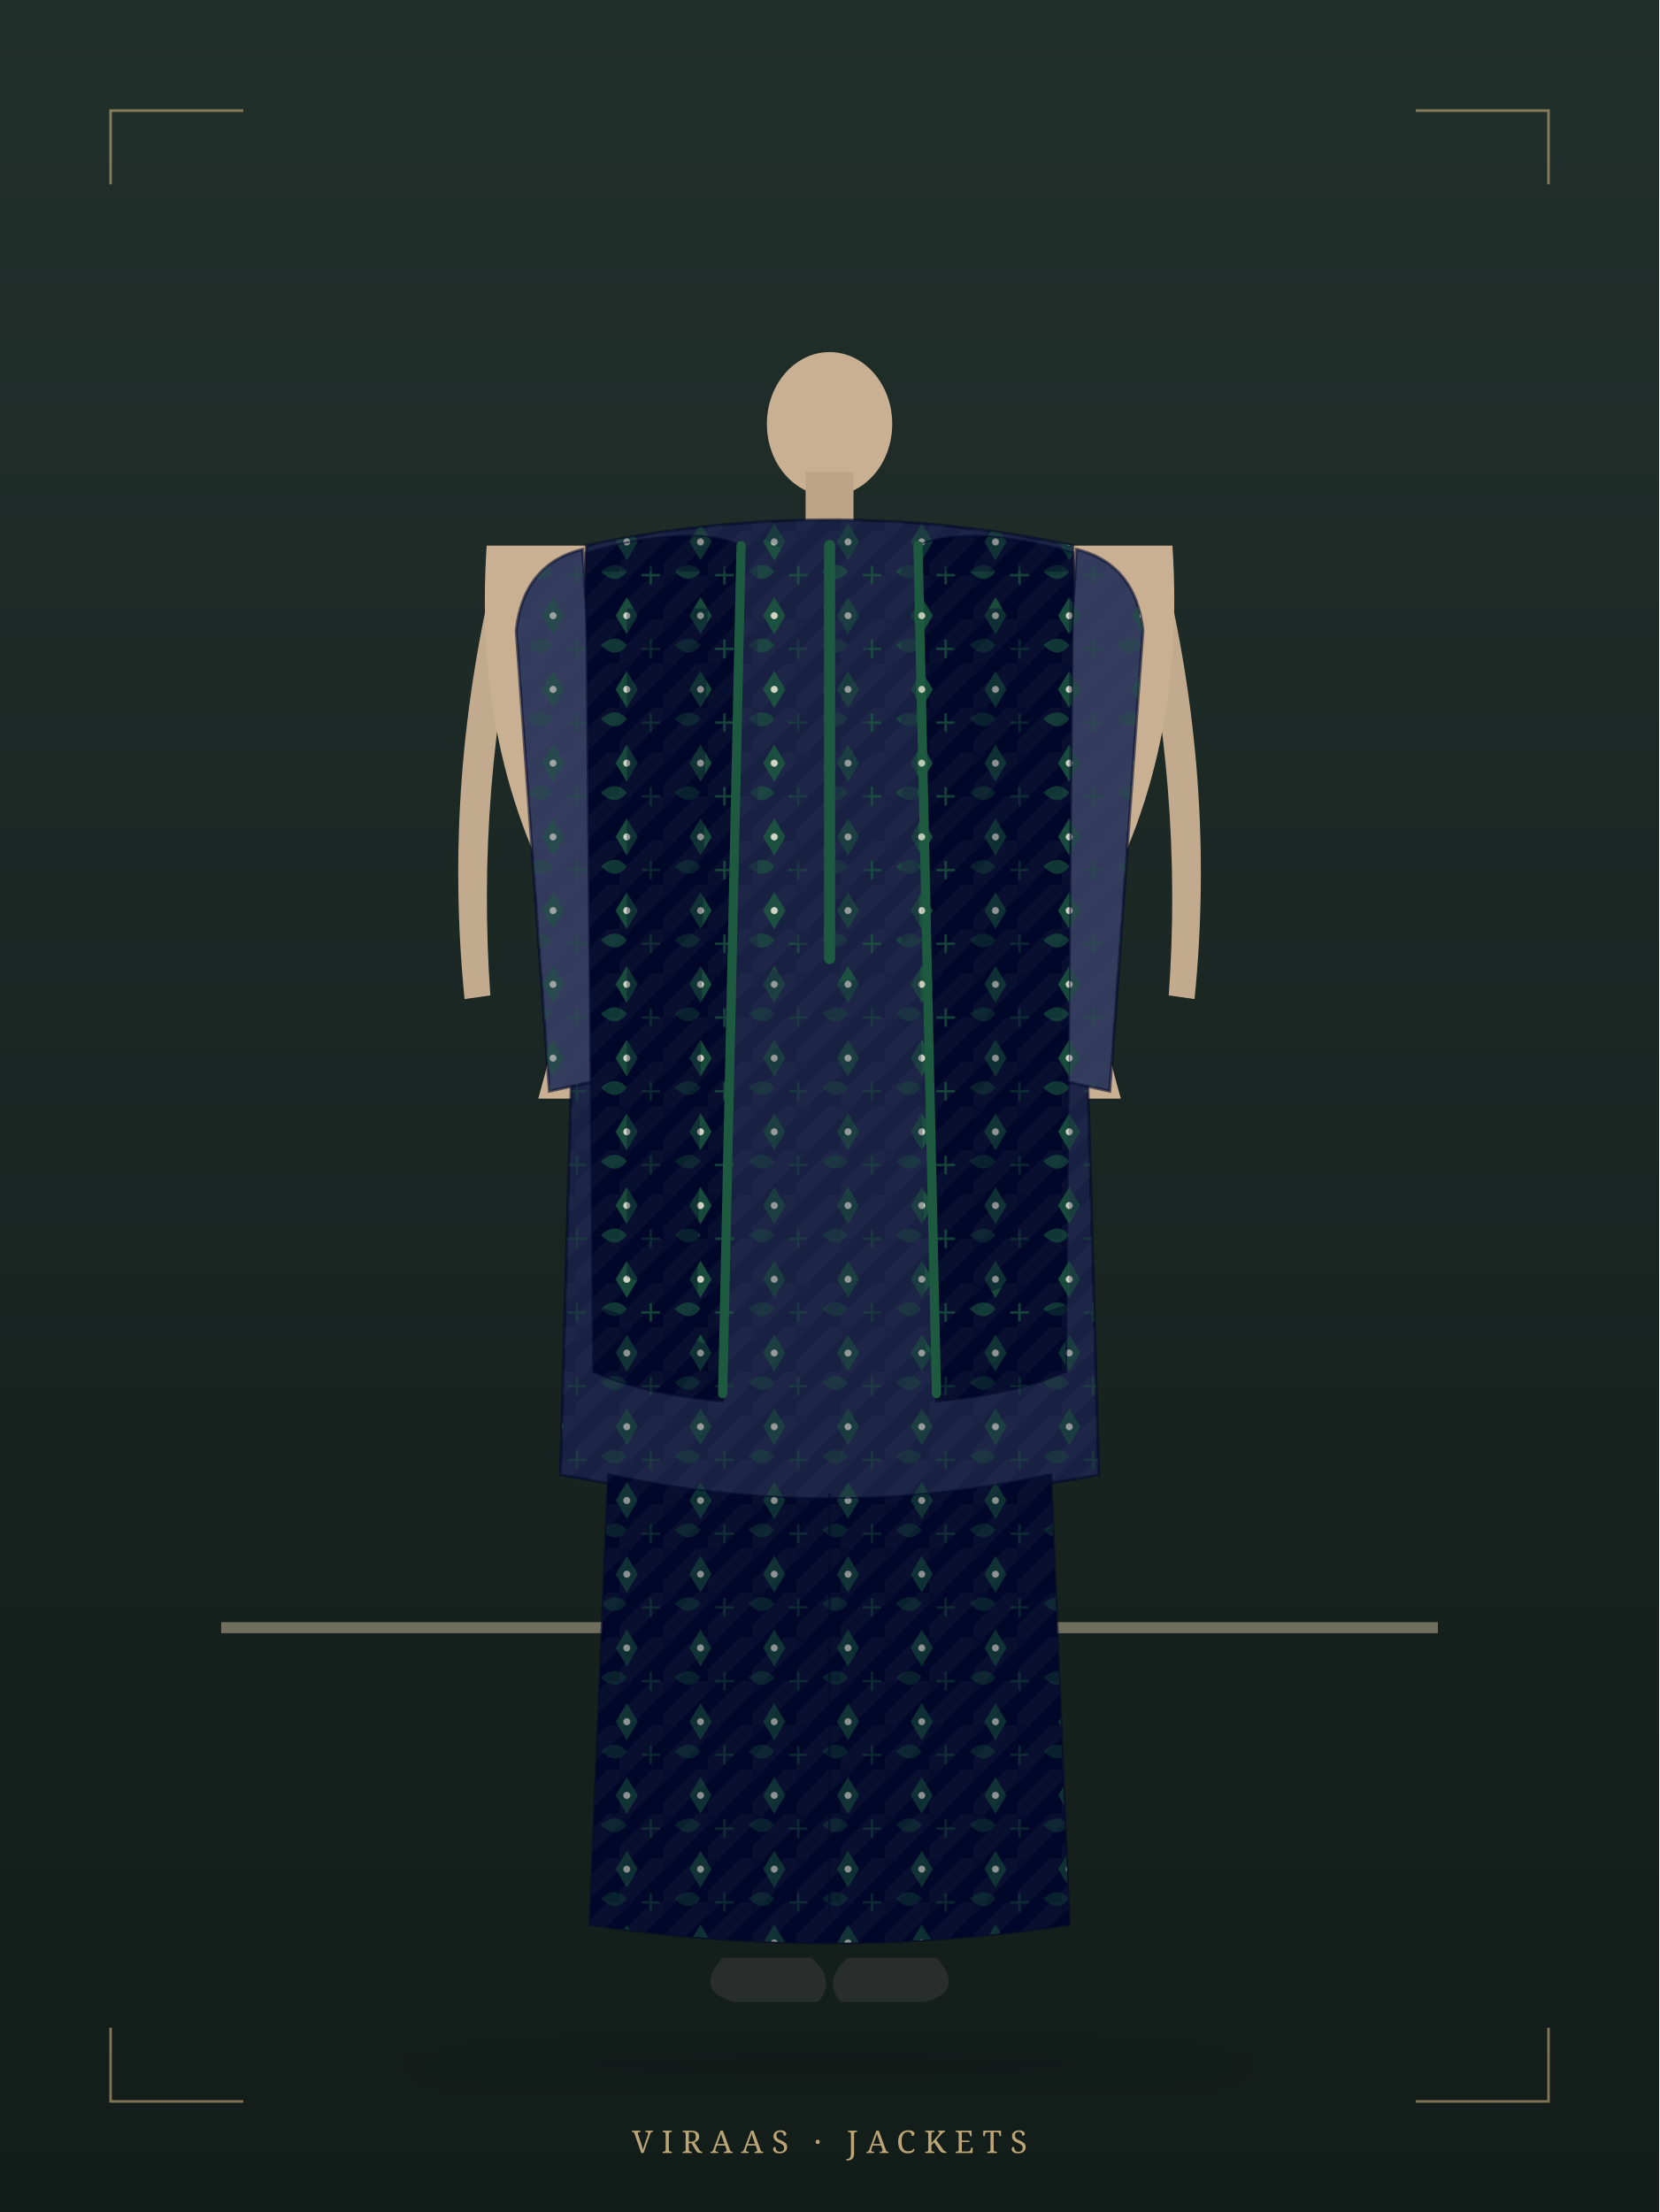
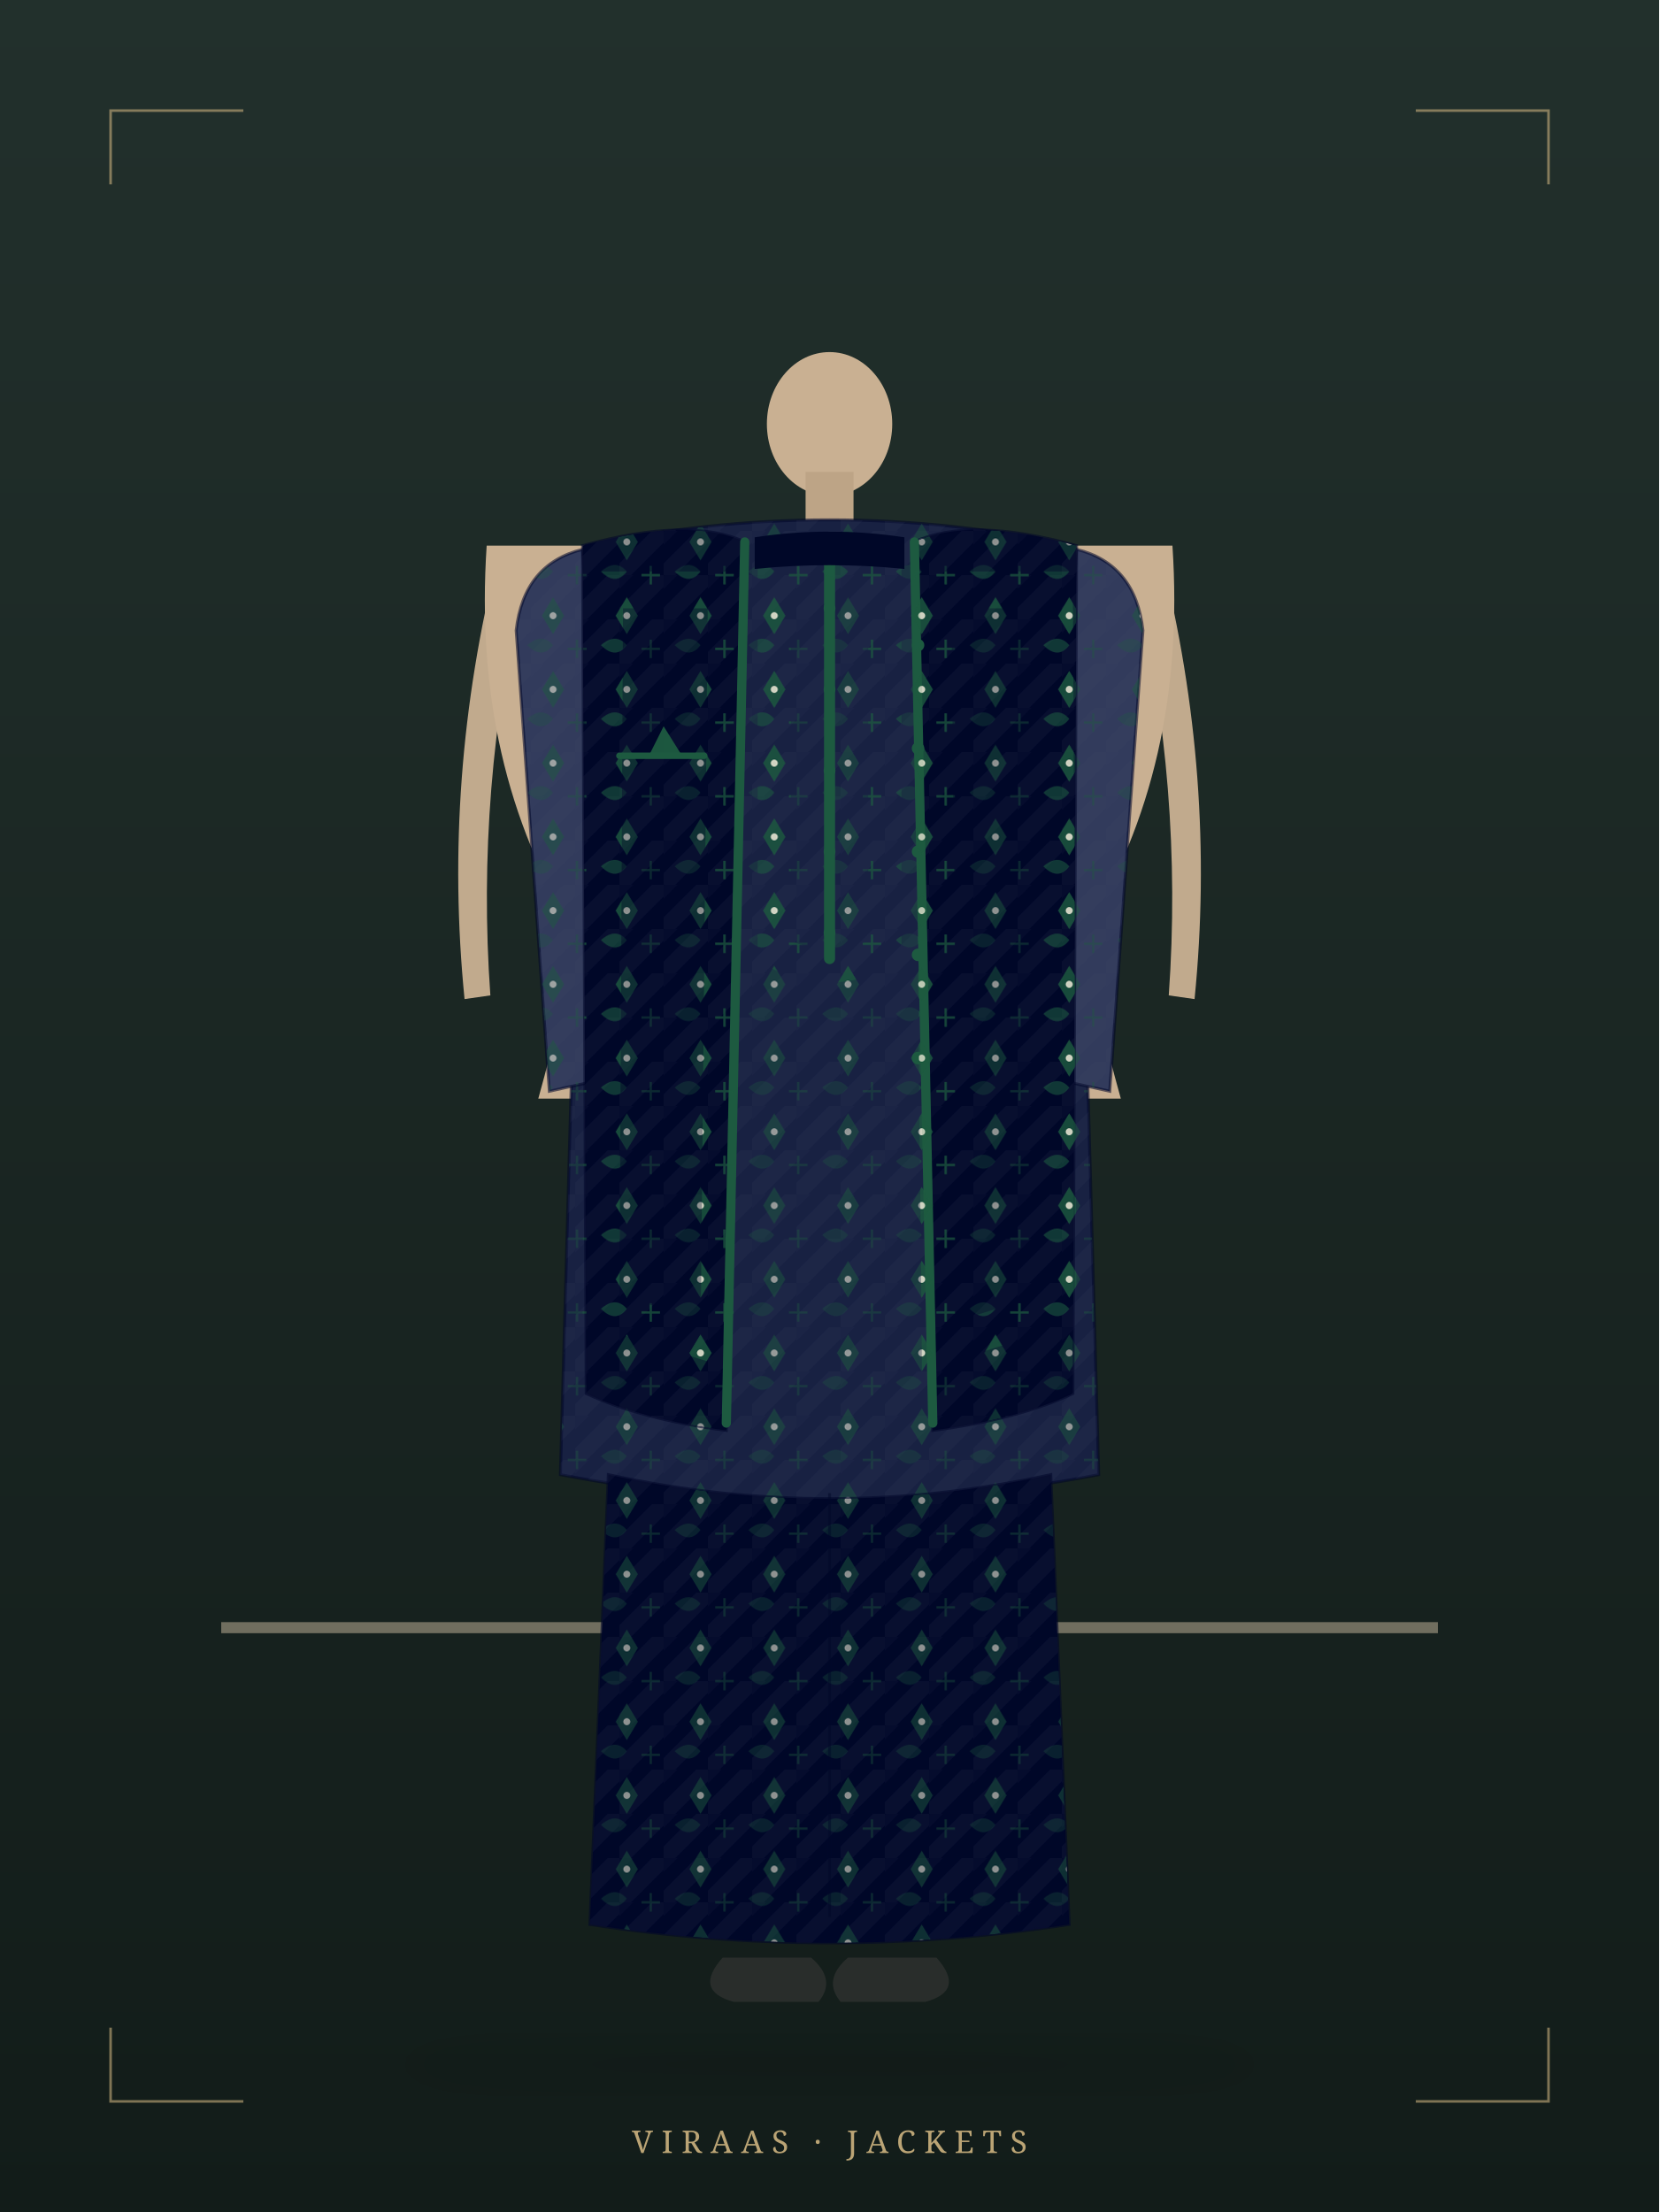
<svg xmlns="http://www.w3.org/2000/svg" viewBox="0 0 900 1200" width="900" height="1200">
  <defs>
    <pattern id="f-v1vv79ox" patternUnits="userSpaceOnUse" width="24" height="24">
      <path d="M-8 32 L32 -8" stroke="#40496a" stroke-width="9" opacity="0.12" />
      <path d="M-8 12 L12 -8" stroke="#40496a" stroke-width="5" opacity="0.08" />
    </pattern>
    <pattern id="k-v1vv79ox" patternUnits="userSpaceOnUse" width="40" height="40">
      <g opacity="0.92">
        <path d="M20 4 l6 10 -6 10 -6 -10z" fill="#1D5A40" opacity="0.72" />
        <circle cx="20" cy="14" r="1.9" fill="#FFF7E3" opacity="0.8" />
        <path d="M6 30 q8 -7 14 0 q-6 8 -14 0z" fill="#1D5A40" opacity="0.45" />
        <path d="M28 32 h10 M33 27 v10" stroke="#1D5A40" stroke-width="1.2" opacity="0.6" />
      </g>
    </pattern>
    <linearGradient id="bgD" x1="0" y1="0" x2="0" y2="1">
      <stop offset="0%" stop-color="#22302C" />
      <stop offset="100%" stop-color="#121C19" />
    </linearGradient>
    <filter id="soft">
      <feGaussianBlur stdDeviation="14" />
    </filter>
    <filter id="soft2">
      <feGaussianBlur stdDeviation="5" />
    </filter>
  </defs>
  <rect width="900" height="1200" fill="url(#bgD)" />
  <ellipse cx="450" cy="1120" rx="240" ry="14" fill="#000" opacity="0.09" filter="url(#soft)" />
  <rect x="120" y="880" width="660" height="6" fill="#C9BBA0" opacity="0.5" />
  <g>
    <ellipse cx="450" cy="230" rx="34" ry="39" fill="#C9B092" />
    <path d="M437 256 h26 v46 h-26z" fill="#bda486" />
    <path d="M270 302 q-30 120 -18 240 l14 -2 q-8 -112 18 -224z" fill="#C9B092" opacity="0.95" />
    <path d="M630 302 q30 120 18 240 l-14 -2 q8 -112 -18 -224z" fill="#C9B092" opacity="0.95" />
    <path d="M264 296 Q256 416 312 506 Q306 546 292 596 L608 596 Q594 546 588 506 Q644 416 636 296 Z" fill="#C9B092" />
  </g>
  <clipPath id="cc-v1vv79ox-1">
    <path d="M318 296 Q450 268 582 296 L596 800 Q450 828 304 800 Z" />
  </clipPath>
  <path d="M318 296 Q450 268 582 296 L596 800 Q450 828 304 800 Z" fill="#182142" stroke="#000728" stroke-width="1.6" stroke-opacity="0.55" />
  <g clip-path="url(#cc-v1vv79ox-1)">
    <path d="M318 296 Q450 268 582 296 L596 800 Q450 828 304 800 Z" fill="url(#f-v1vv79ox)" />
    <path d="M318 296 Q450 268 582 296 L596 800 Q450 828 304 800 Z" fill="url(#k-v1vv79ox)" opacity="0.72" />
  </g>
  <path d="M450 296 V520" fill="none" stroke="#1D5A40" stroke-width="6" stroke-linecap="round" />
  <g>
    <circle cx="450" cy="330" r="3.2" fill="#1D5A40" />
    <circle cx="450" cy="374" r="3.2" fill="#1D5A40" />
    <circle cx="450" cy="418" r="3.2" fill="#1D5A40" />
    <circle cx="450" cy="462" r="3.2" fill="#1D5A40" />
    <circle cx="450" cy="506" r="3.2" fill="#1D5A40" />
  </g>
  <clipPath id="cc-v1vv79ox-2">
    <path d="M316 298 q-32 8 -36 44 l18 250 l36 -8 z" />
  </clipPath>
  <path d="M316 298 q-32 8 -36 44 l18 250 l36 -8 z" fill="#323b5c" stroke="#000728" stroke-width="1.6" stroke-opacity="0.55" />
  <g clip-path="url(#cc-v1vv79ox-2)">
    <path d="M316 298 q-32 8 -36 44 l18 250 l36 -8 z" fill="url(#f-v1vv79ox)" />
    <path d="M316 298 q-32 8 -36 44 l18 250 l36 -8 z" fill="url(#k-v1vv79ox)" opacity="0.72" />
  </g>
  <clipPath id="cc-v1vv79ox-3">
    <path d="M584 298 q32 8 36 44 l-18 250 l-36 -8 z" />
  </clipPath>
  <path d="M584 298 q32 8 36 44 l-18 250 l-36 -8 z" fill="#323b5c" stroke="#000728" stroke-width="1.6" stroke-opacity="0.55" />
  <g clip-path="url(#cc-v1vv79ox-3)">
    <path d="M584 298 q32 8 36 44 l-18 250 l-36 -8 z" fill="url(#f-v1vv79ox)" />
    <path d="M584 298 q32 8 36 44 l-18 250 l-36 -8 z" fill="url(#k-v1vv79ox)" opacity="0.72" />
  </g>
  <path d="M420 306 q30 18 60 0 l0 210 q-30 16 -60 0z" fill="none" stroke="url(#k-v1vv79ox)" stroke-width="18" stroke-linecap="round" opacity="0.95" />
  <clipPath id="cc-v1vv79ox-4">
    <path d="M330 800 Q450 826 570 800 L580 1044 Q450 1064 320 1044 Z" />
  </clipPath>
  <path d="M330 800 Q450 826 570 800 L580 1044 Q450 1064 320 1044 Z" fill="#000728" stroke="#000728" stroke-width="1.6" stroke-opacity="0.55" />
  <g clip-path="url(#cc-v1vv79ox-4)">
    <path d="M330 800 Q450 826 570 800 L580 1044 Q450 1064 320 1044 Z" fill="url(#f-v1vv79ox)" />
    <path d="M330 800 Q450 826 570 800 L580 1044 Q450 1064 320 1044 Z" fill="url(#k-v1vv79ox)" opacity="0.72" />
  </g>
  <g stroke="#000728" stroke-width="1.6" opacity="0.5" fill="none">
    <path d="M450 810 V1040" />
  </g>
  <g fill="#2A2E2C" opacity="0.95">
    <path d="M392 1062 q-16 18 6 24 h46 q10 -12 -4 -24z" />
    <path d="M508 1062 q16 18 -6 24 h-46 q-10 -12 4 -24z" />
  </g>
  <clipPath id="cc-v1vv79ox-5">
-     <path d="M318 300 Q374 284 402 296 L392 760 Q348 756 322 744 Z" />
+     <path d="M316 296 Q374 280 404 294 L394 776 Q348 770 318 756 Z" />
  </clipPath>
-   <path d="M318 300 Q374 284 402 296 L392 760 Q348 756 322 744 Z" fill="#000728" stroke="#000728" stroke-width="1.6" stroke-opacity="0.55" />
+   <path d="M316 296 Q374 280 404 294 L394 776 Q348 770 318 756 Z" fill="#000728" stroke="#000728" stroke-width="1.6" stroke-opacity="0.55" />
  <g clip-path="url(#cc-v1vv79ox-5)">
-     <path d="M318 300 Q374 284 402 296 L392 760 Q348 756 322 744 Z" fill="url(#f-v1vv79ox)" />
-     <path d="M318 300 Q374 284 402 296 L392 760 Q348 756 322 744 Z" fill="url(#k-v1vv79ox)" opacity="0.72" />
+     <path d="M316 296 Q374 280 404 294 L394 776 Q348 770 318 756 Z" fill="url(#f-v1vv79ox)" />
+     <path d="M316 296 Q374 280 404 294 L394 776 Q348 770 318 756 Z" fill="url(#k-v1vv79ox)" opacity="0.72" />
  </g>
  <clipPath id="cc-v1vv79ox-6">
-     <path d="M582 300 Q526 284 498 296 L508 760 Q552 756 578 744 Z" />
+     <path d="M584 296 Q526 280 496 294 L506 776 Q552 770 582 756 Z" />
  </clipPath>
-   <path d="M582 300 Q526 284 498 296 L508 760 Q552 756 578 744 Z" fill="#000728" stroke="#000728" stroke-width="1.6" stroke-opacity="0.55" />
+   <path d="M584 296 Q526 280 496 294 L506 776 Q552 770 582 756 Z" fill="#000728" stroke="#000728" stroke-width="1.6" stroke-opacity="0.55" />
  <g clip-path="url(#cc-v1vv79ox-6)">
-     <path d="M582 300 Q526 284 498 296 L508 760 Q552 756 578 744 Z" fill="url(#f-v1vv79ox)" />
-     <path d="M582 300 Q526 284 498 296 L508 760 Q552 756 578 744 Z" fill="url(#k-v1vv79ox)" opacity="0.72" />
+     <path d="M584 296 Q526 280 496 294 L506 776 Q552 770 582 756 Z" fill="url(#f-v1vv79ox)" />
+     <path d="M584 296 Q526 280 496 294 L506 776 Q552 770 582 756 Z" fill="url(#k-v1vv79ox)" opacity="0.72" />
  </g>
-   <path d="M402 296 L392 756" fill="none" stroke="#1D5A40" stroke-width="5" stroke-linecap="round" />
-   <path d="M498 296 L508 756" fill="none" stroke="#1D5A40" stroke-width="5" stroke-linecap="round" />
-   <path d="M330 320 L394 320 L388 720 L330 700 Z" fill="none" stroke="url(#k-v1vv79ox)" stroke-width="20" stroke-linecap="round" opacity="0.95" />
-   <path d="M570 320 L506 320 L512 720 L570 700 Z" fill="none" stroke="url(#k-v1vv79ox)" stroke-width="20" stroke-linecap="round" opacity="0.95" />
+   <path d="M410 292 q40 -6 80 0 v16 q-40 -4 -80 0z" fill="#000728" stroke="#000728" stroke-width="1.2" />
+   <path d="M404 294 L394 772" fill="none" stroke="#1D5A40" stroke-width="5" stroke-linecap="round" />
+   <path d="M496 294 L506 772" fill="none" stroke="#1D5A40" stroke-width="5" stroke-linecap="round" />
+   <path d="M336 410 h46" stroke="#1D5A40" stroke-width="3.5" stroke-linecap="round" />
+   <path d="M352 410 l8 -16 l10 16z" fill="#1D5A40" opacity="0.95" />
+   <g>
+     <circle cx="498" cy="350" r="3.4" fill="#1D5A40" />
+     <circle cx="498" cy="406" r="3.4" fill="#1D5A40" />
+     <circle cx="498" cy="462" r="3.4" fill="#1D5A40" />
+     <circle cx="498" cy="518" r="3.4" fill="#1D5A40" />
+     <circle cx="498" cy="574" r="3.4" fill="#1D5A40" />
+   </g>
+   <path d="M328 320 L394 320 L390 730 L326 710 Z" fill="none" stroke="url(#k-v1vv79ox)" stroke-width="20" stroke-linecap="round" opacity="0.95" />
+   <path d="M572 320 L506 320 L510 730 L574 710 Z" fill="none" stroke="url(#k-v1vv79ox)" stroke-width="20" stroke-linecap="round" opacity="0.95" />
  <g fill="none" stroke="#D8BC85" opacity="0.55" stroke-width="1.4">
    <path d="M60 100 V60 H132" />
    <path d="M768 60 H840 V100" />
    <path d="M60 1100 V1140 H132" />
    <path d="M768 1140 H840 V1100" />
  </g>
  <text x="450" y="1168" text-anchor="middle" font-family="Georgia, serif" font-size="17" letter-spacing="4.6" fill="#D8BC85" opacity="0.85">VIRAAS · JACKETS</text>
</svg>
